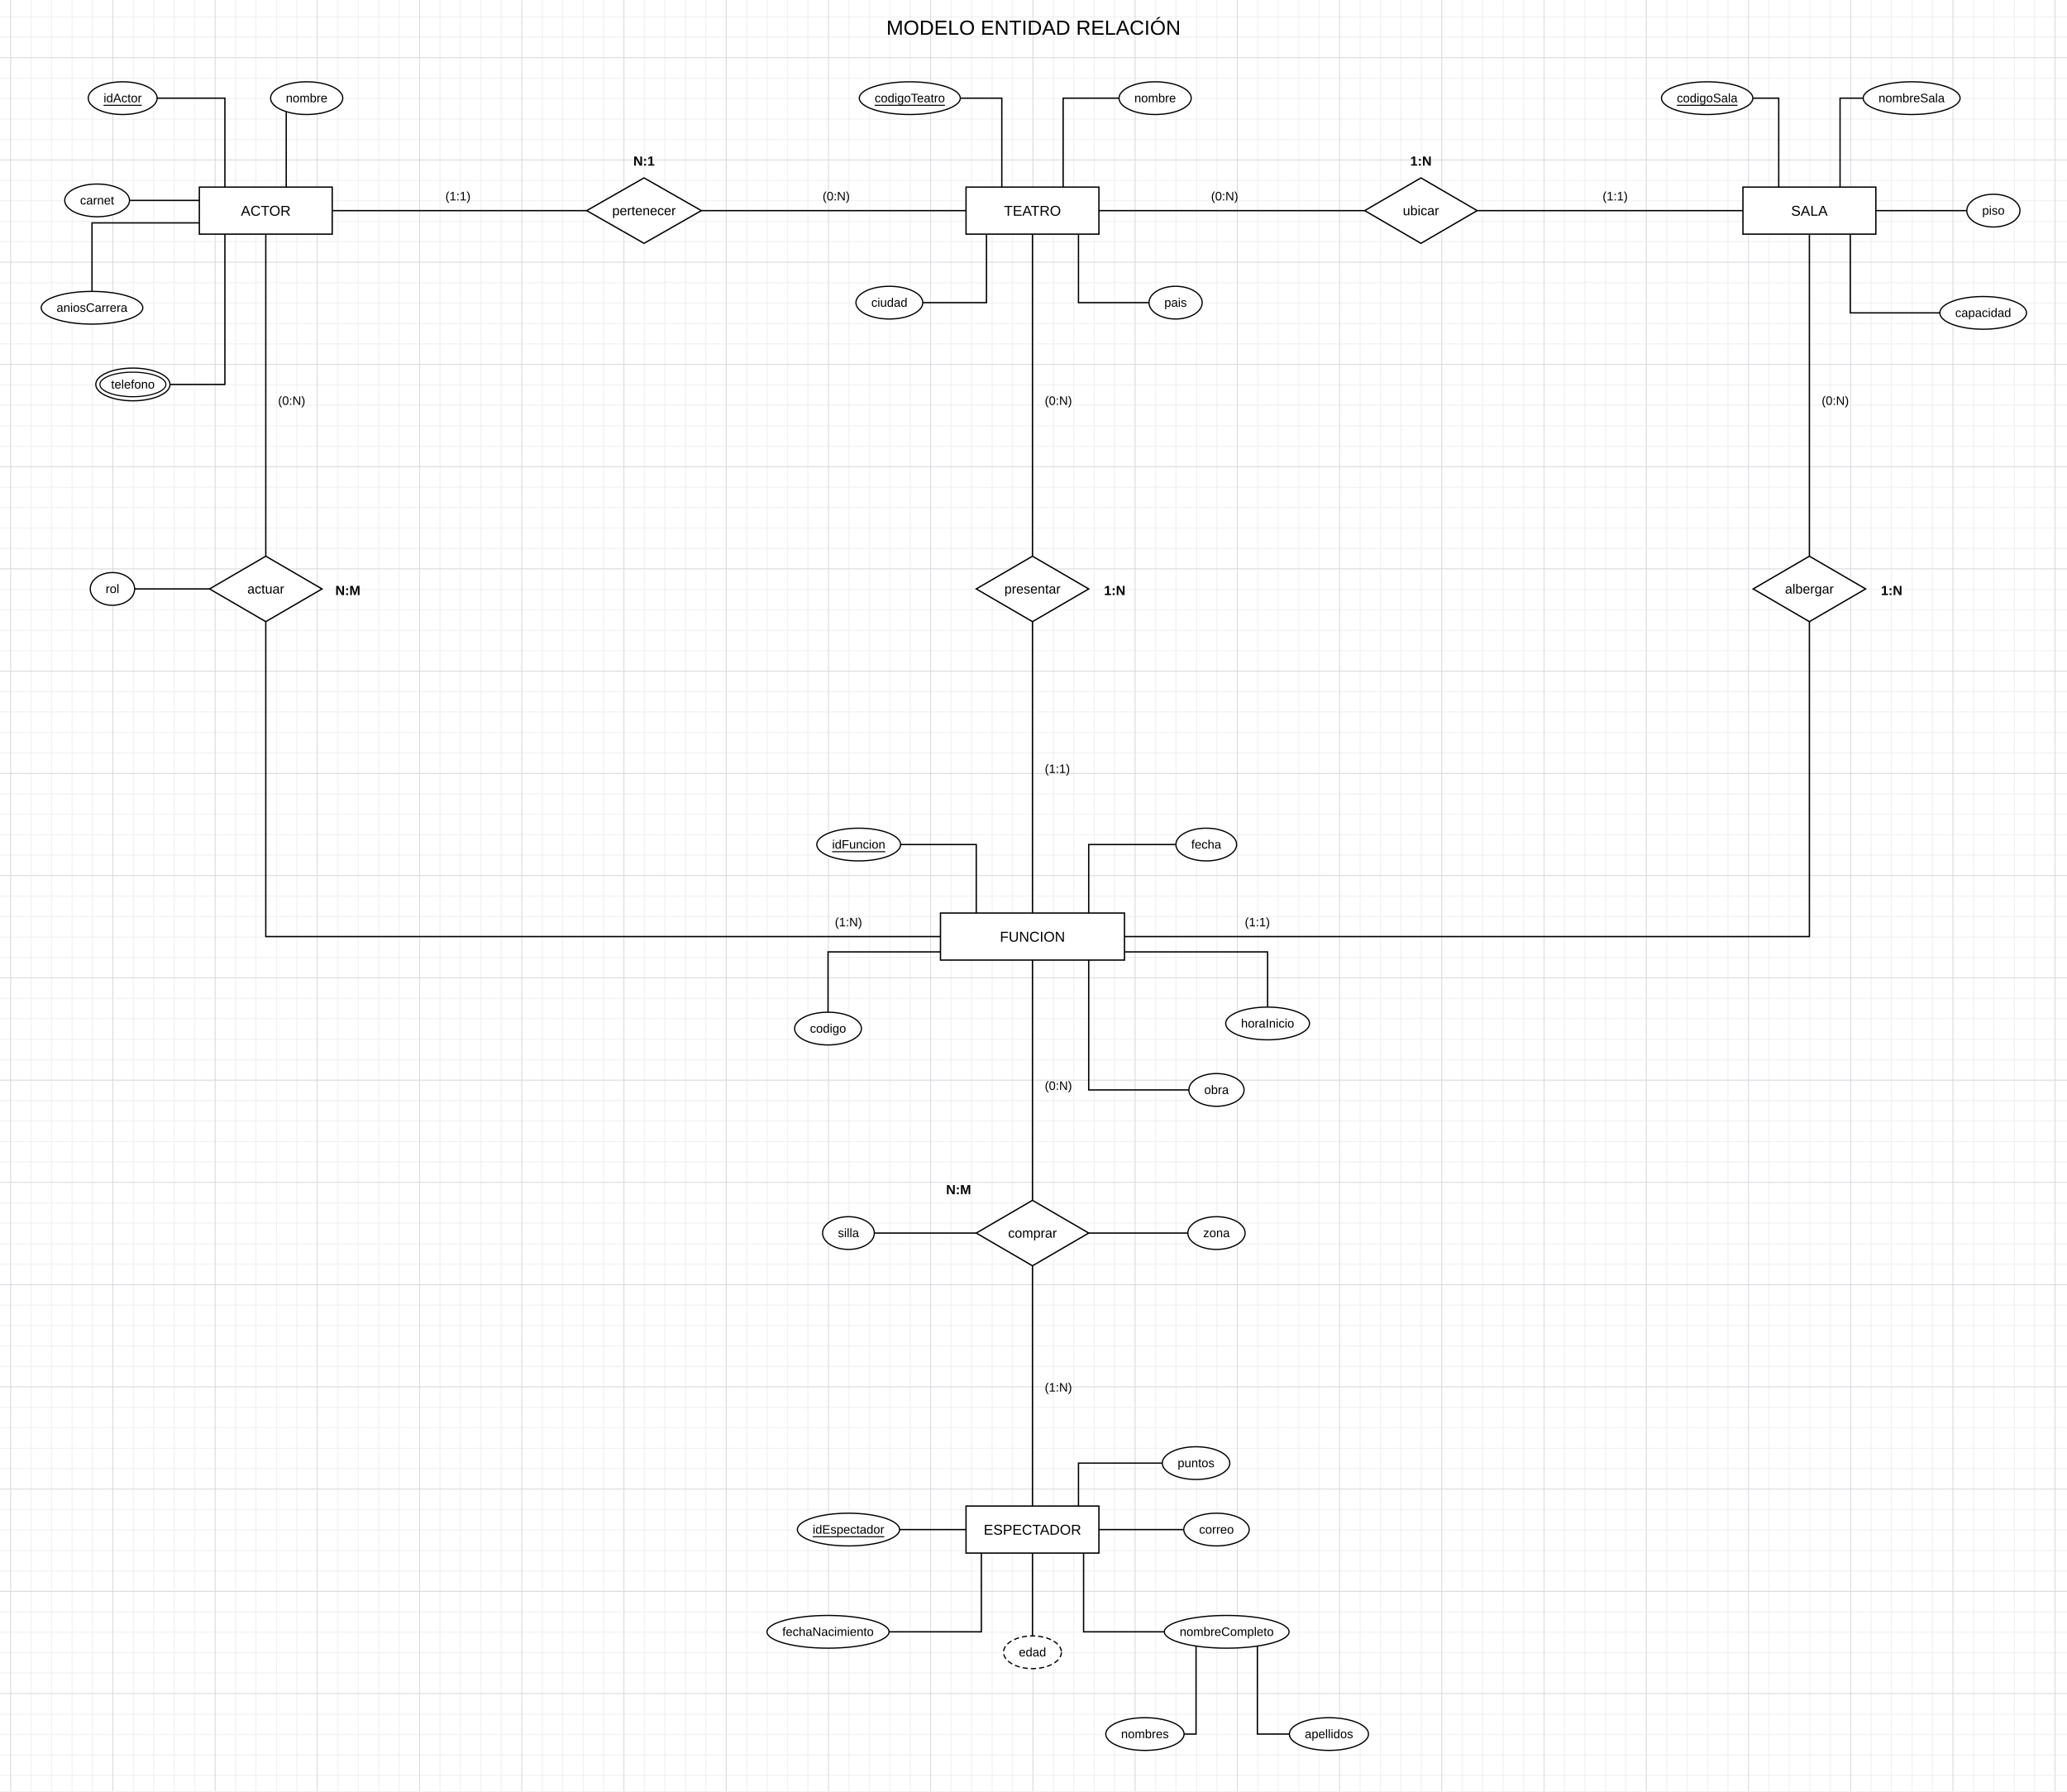
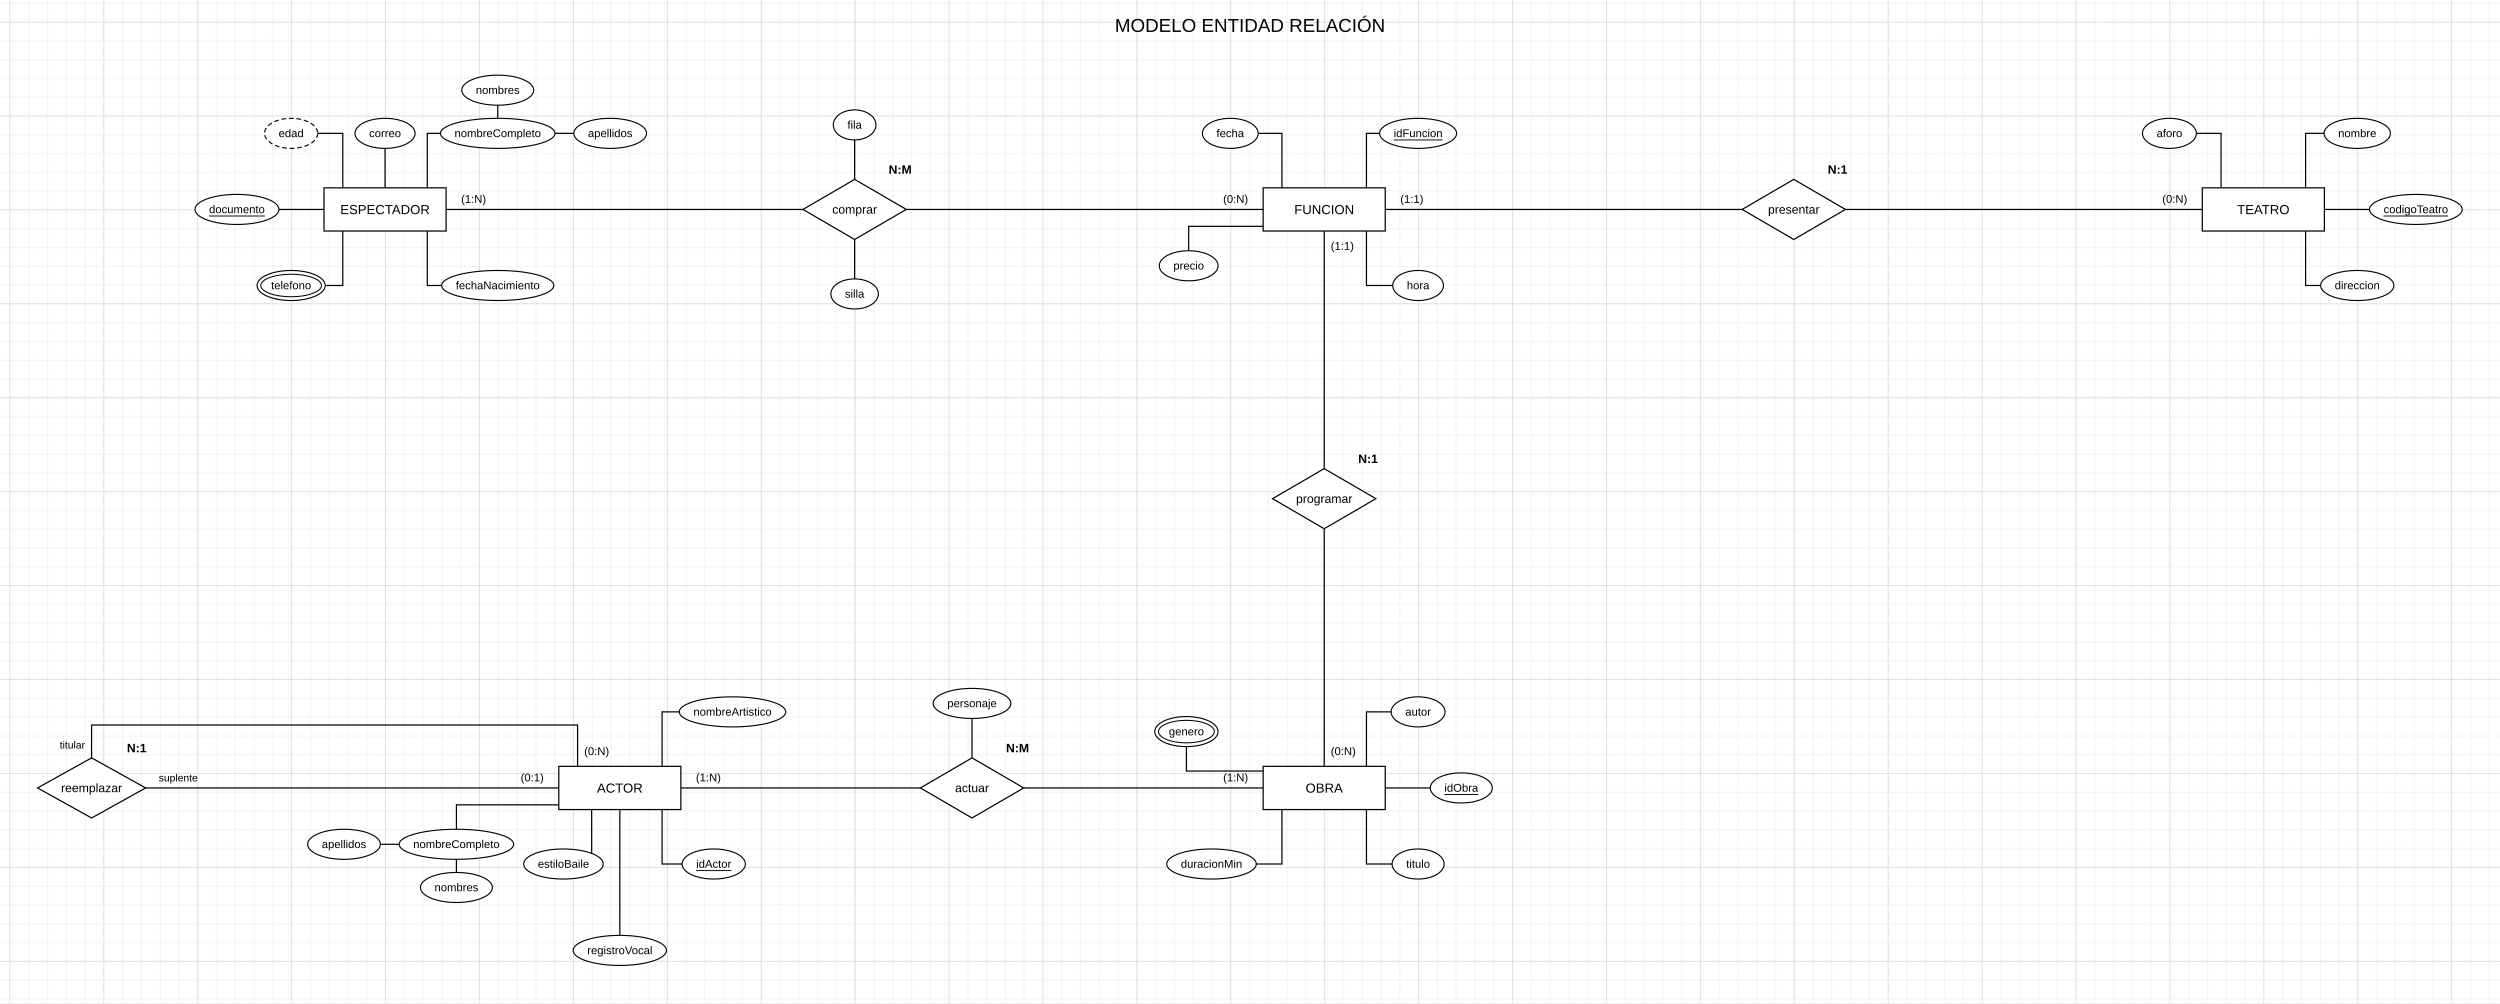
- <svg xmlns="http://www.w3.org/2000/svg" viewBox="-10 44 2022 1752" width="2022" height="1752" font-family="Arial, Helvetica, sans-serif" role="img">
+ <svg xmlns="http://www.w3.org/2000/svg" viewBox="-410 -223 2662 1068" width="2662" height="1068" font-family="Arial, Helvetica, sans-serif" role="img">
  <defs>
    <pattern id="g1" width="20" height="20" patternUnits="userSpaceOnUse">
      <path d="M 20 0 L 0 0 0 20" fill="none" stroke="#e3e6ea" stroke-width="1" />
    </pattern>
    <pattern id="g2" width="100" height="100" patternUnits="userSpaceOnUse">
      <rect width="100" height="100" fill="url(#g1)" />
      <path d="M 100 0 L 0 0 0 100" fill="none" stroke="#cfd4da" stroke-width="1.2" />
    </pattern>
  </defs>
-   <rect x="-10" y="44" width="2022" height="1752" fill="#ffffff" />
-   <rect x="-10" y="44" width="2022" height="1752" fill="url(#g2)" />
-   <text x="1001" y="78" text-anchor="middle" font-size="20" fill="#000">MODELO ENTIDAD RELACIÓN</text>
-   <polyline points="315.0,250.0 563.9,250.0" fill="none" stroke="#000" stroke-width="1.3" />
-   <polyline points="676.1,250.0 935.0,250.0" fill="none" stroke="#000" stroke-width="1.3" />
-   <polyline points="1065.0,250.0 1325.0,250.0" fill="none" stroke="#000" stroke-width="1.3" />
-   <polyline points="1435.0,250.0 1695.0,250.0" fill="none" stroke="#000" stroke-width="1.3" />
-   <polyline points="250.0,273.0 250.0,588.0" fill="none" stroke="#000" stroke-width="1.3" />
-   <polyline points="250.0,652.0 250.0,960.0 910.0,960.0" fill="none" stroke="#000" stroke-width="1.3" />
-   <polyline points="1000.0,273.0 1000.0,588.0" fill="none" stroke="#000" stroke-width="1.3" />
-   <polyline points="1000.0,652.0 1000.0,937.0" fill="none" stroke="#000" stroke-width="1.3" />
-   <polyline points="1760.0,273.0 1760.0,588.0" fill="none" stroke="#000" stroke-width="1.3" />
-   <polyline points="1760.0,652.0 1760.0,960.0 1090.0,960.0" fill="none" stroke="#000" stroke-width="1.3" />
-   <polyline points="1000.0,983.0 1000.0,1218.0" fill="none" stroke="#000" stroke-width="1.3" />
-   <polyline points="1000.0,1282.0 1000.0,1517.0" fill="none" stroke="#000" stroke-width="1.3" />
-   <polyline points="210.0,227.0 210.0,140.0 143.7,140.0" fill="none" stroke="#000" stroke-width="1.3" />
-   <polyline points="270.0,227.0 270.0,153.2" fill="none" stroke="#000" stroke-width="1.3" />
-   <polyline points="185.0,240.0 116.7,240.0" fill="none" stroke="#000" stroke-width="1.3" />
-   <polyline points="185.0,262.0 80.0,262.0 80.0,329.0" fill="none" stroke="#000" stroke-width="1.3" />
-   <polyline points="210.0,273.0 210.0,420.0 156.3,420.0" fill="none" stroke="#000" stroke-width="1.3" />
-   <polyline points="970.0,227.0 970.0,140.0 929.4,140.0" fill="none" stroke="#000" stroke-width="1.3" />
-   <polyline points="1030.0,227.0 1030.0,140.0 1084.7,140.0" fill="none" stroke="#000" stroke-width="1.3" />
-   <polyline points="955.0,273.0 955.0,340.0 892.7,340.0" fill="none" stroke="#000" stroke-width="1.3" />
-   <polyline points="1045.0,273.0 1045.0,340.0 1114.0,340.0" fill="none" stroke="#000" stroke-width="1.3" />
-   <polyline points="1730.0,227.0 1730.0,140.0 1704.7,140.0" fill="none" stroke="#000" stroke-width="1.3" />
-   <polyline points="1790.0,227.0 1790.0,140.0 1812.6,140.0" fill="none" stroke="#000" stroke-width="1.3" />
-   <polyline points="1825.0,250.0 1914.0,250.0" fill="none" stroke="#000" stroke-width="1.3" />
-   <polyline points="1800.0,273.0 1800.0,350.0 1887.6,350.0" fill="none" stroke="#000" stroke-width="1.3" />
-   <polyline points="945.0,937.0 945.0,870.0 871.0,870.0" fill="none" stroke="#000" stroke-width="1.3" />
-   <polyline points="1055.0,937.0 1055.0,870.0 1140.3,870.0" fill="none" stroke="#000" stroke-width="1.3" />
-   <polyline points="910.0,975.0 800.0,975.0 800.0,1034.0" fill="none" stroke="#000" stroke-width="1.3" />
-   <polyline points="1090.0,975.0 1230.0,975.0 1230.0,1029.0" fill="none" stroke="#000" stroke-width="1.3" />
-   <polyline points="1055.0,983.0 1055.0,1110.0 1153.0,1110.0" fill="none" stroke="#000" stroke-width="1.3" />
-   <polyline points="195.0,620.0 121.7,620.0" fill="none" stroke="#000" stroke-width="1.3" />
-   <polyline points="945.0,1250.0 845.3,1250.0" fill="none" stroke="#000" stroke-width="1.3" />
-   <polyline points="1055.0,1250.0 1152.0,1250.0" fill="none" stroke="#000" stroke-width="1.3" />
-   <polyline points="935.0,1540.0 870.0,1540.0" fill="none" stroke="#000" stroke-width="1.3" />
-   <polyline points="1065.0,1540.0 1148.0,1540.0" fill="none" stroke="#000" stroke-width="1.3" />
-   <polyline points="1045.0,1517.0 1045.0,1475.0 1127.0,1475.0" fill="none" stroke="#000" stroke-width="1.3" />
-   <polyline points="950.0,1563.0 950.0,1640.0 859.7,1640.0" fill="none" stroke="#000" stroke-width="1.3" />
-   <polyline points="1000.0,1563.0 1000.0,1644.0" fill="none" stroke="#000" stroke-width="1.3" />
-   <polyline points="1050.0,1563.0 1050.0,1640.0 1129.0,1640.0" fill="none" stroke="#000" stroke-width="1.3" />
-   <polyline points="1160.0,1653.9 1160.0,1740.0 1148.3,1740.0" fill="none" stroke="#000" stroke-width="1.3" />
-   <polyline points="1220.0,1653.9 1220.0,1740.0 1251.3,1740.0" fill="none" stroke="#000" stroke-width="1.3" />
-   <rect x="185.0" y="227.0" width="130.0" height="46.0" fill="#fff" stroke="#000" stroke-width="1.3" />
-   <text x="250.0" y="255.0" text-anchor="middle" font-size="14" fill="#000">ACTOR</text>
-   <rect x="935.0" y="227.0" width="130.0" height="46.0" fill="#fff" stroke="#000" stroke-width="1.3" />
-   <text x="1000.0" y="255.0" text-anchor="middle" font-size="14" fill="#000">TEATRO</text>
-   <rect x="1695.0" y="227.0" width="130.0" height="46.0" fill="#fff" stroke="#000" stroke-width="1.3" />
-   <text x="1760.0" y="255.0" text-anchor="middle" font-size="14" fill="#000">SALA</text>
-   <rect x="910.0" y="937.0" width="180.0" height="46.0" fill="#fff" stroke="#000" stroke-width="1.3" />
-   <text x="1000.0" y="965.0" text-anchor="middle" font-size="14" fill="#000">FUNCION</text>
-   <rect x="935.0" y="1517.0" width="130.0" height="46.0" fill="#fff" stroke="#000" stroke-width="1.3" />
-   <text x="1000.0" y="1545.0" text-anchor="middle" font-size="14" fill="#000">ESPECTADOR</text>
-   <polygon points="620,218.0 676.086,250 620,282.0 563.914,250" fill="#fff" stroke="#000" stroke-width="1.3" />
-   <text x="620.0" y="254.5" text-anchor="middle" font-size="13" fill="#000">pertenecer</text>
-   <polygon points="1380,218.0 1435.0,250 1380,282.0 1325.0,250" fill="#fff" stroke="#000" stroke-width="1.3" />
-   <text x="1380.0" y="254.5" text-anchor="middle" font-size="13" fill="#000">ubicar</text>
-   <polygon points="250,588.0 305.0,620 250,652.0 195.0,620" fill="#fff" stroke="#000" stroke-width="1.3" />
-   <text x="250.0" y="624.5" text-anchor="middle" font-size="13" fill="#000">actuar</text>
-   <polygon points="1000,588.0 1055.0,620 1000,652.0 945.0,620" fill="#fff" stroke="#000" stroke-width="1.3" />
-   <text x="1000.0" y="624.5" text-anchor="middle" font-size="13" fill="#000">presentar</text>
-   <polygon points="1760,588.0 1815.0,620 1760,652.0 1705.0,620" fill="#fff" stroke="#000" stroke-width="1.3" />
-   <text x="1760.0" y="624.5" text-anchor="middle" font-size="13" fill="#000">albergar</text>
-   <polygon points="1000,1218.0 1055.0,1250 1000,1282.0 945.0,1250" fill="#fff" stroke="#000" stroke-width="1.3" />
-   <text x="1000.0" y="1254.5" text-anchor="middle" font-size="13" fill="#000">comprar</text>
-   <ellipse cx="110.0" cy="140.0" rx="33.7" ry="16.0" fill="#fff" stroke="#000" stroke-width="1.2" />
-   <text x="110.0" y="144.0" text-anchor="middle" font-size="12" fill="#000">idActor</text>
-   <line x1="91.3" y1="147.0" x2="128.7" y2="147.0" stroke="#000" stroke-width="1" />
-   <ellipse cx="290.0" cy="140.0" rx="35.3" ry="16.0" fill="#fff" stroke="#000" stroke-width="1.2" />
-   <text x="290.0" y="144.0" text-anchor="middle" font-size="12" fill="#000">nombre</text>
-   <ellipse cx="85.0" cy="240.0" rx="31.7" ry="16.0" fill="#fff" stroke="#000" stroke-width="1.2" />
-   <text x="85.0" y="244.0" text-anchor="middle" font-size="12" fill="#000">carnet</text>
-   <ellipse cx="80.0" cy="345.0" rx="49.7" ry="16.0" fill="#fff" stroke="#000" stroke-width="1.2" />
-   <text x="80.0" y="349.0" text-anchor="middle" font-size="12" fill="#000">aniosCarrera</text>
-   <ellipse cx="120.0" cy="420.0" rx="36.3" ry="16.0" fill="#fff" stroke="#000" stroke-width="1.2" />
-   <ellipse cx="120.0" cy="420.0" rx="32.3" ry="12.0" fill="none" stroke="#000" stroke-width="1.1" />
-   <text x="120.0" y="424.0" text-anchor="middle" font-size="12" fill="#000">telefono</text>
-   <ellipse cx="880.0" cy="140.0" rx="49.4" ry="16.0" fill="#fff" stroke="#000" stroke-width="1.2" />
-   <text x="880.0" y="144.0" text-anchor="middle" font-size="12" fill="#000">codigoTeatro</text>
-   <line x1="845.6" y1="147.0" x2="914.4" y2="147.0" stroke="#000" stroke-width="1" />
-   <ellipse cx="1120.0" cy="140.0" rx="35.3" ry="16.0" fill="#fff" stroke="#000" stroke-width="1.2" />
-   <text x="1120.0" y="144.0" text-anchor="middle" font-size="12" fill="#000">nombre</text>
-   <ellipse cx="860.0" cy="340.0" rx="32.7" ry="16.0" fill="#fff" stroke="#000" stroke-width="1.2" />
-   <text x="860.0" y="344.0" text-anchor="middle" font-size="12" fill="#000">ciudad</text>
-   <ellipse cx="1140.0" cy="340.0" rx="26.0" ry="16.0" fill="#fff" stroke="#000" stroke-width="1.2" />
-   <text x="1140.0" y="344.0" text-anchor="middle" font-size="12" fill="#000">pais</text>
-   <ellipse cx="1660.0" cy="140.0" rx="44.7" ry="16.0" fill="#fff" stroke="#000" stroke-width="1.2" />
-   <text x="1660.0" y="144.0" text-anchor="middle" font-size="12" fill="#000">codigoSala</text>
-   <line x1="1630.3" y1="147.0" x2="1689.7" y2="147.0" stroke="#000" stroke-width="1" />
-   <ellipse cx="1860.0" cy="140.0" rx="47.4" ry="16.0" fill="#fff" stroke="#000" stroke-width="1.2" />
-   <text x="1860.0" y="144.0" text-anchor="middle" font-size="12" fill="#000">nombreSala</text>
-   <ellipse cx="1940.0" cy="250.0" rx="26.0" ry="16.0" fill="#fff" stroke="#000" stroke-width="1.2" />
-   <text x="1940.0" y="254.0" text-anchor="middle" font-size="12" fill="#000">piso</text>
-   <ellipse cx="1930.0" cy="350.0" rx="42.4" ry="16.0" fill="#fff" stroke="#000" stroke-width="1.2" />
-   <text x="1930.0" y="354.0" text-anchor="middle" font-size="12" fill="#000">capacidad</text>
-   <ellipse cx="830.0" cy="870.0" rx="41.0" ry="16.0" fill="#fff" stroke="#000" stroke-width="1.2" />
-   <text x="830.0" y="874.0" text-anchor="middle" font-size="12" fill="#000">idFuncion</text>
-   <line x1="804.0" y1="877.0" x2="856.0" y2="877.0" stroke="#000" stroke-width="1" />
-   <ellipse cx="1170.0" cy="870.0" rx="29.7" ry="16.0" fill="#fff" stroke="#000" stroke-width="1.2" />
-   <text x="1170.0" y="874.0" text-anchor="middle" font-size="12" fill="#000">fecha</text>
-   <ellipse cx="800.0" cy="1050.0" rx="32.7" ry="16.0" fill="#fff" stroke="#000" stroke-width="1.2" />
-   <text x="800.0" y="1054.0" text-anchor="middle" font-size="12" fill="#000">codigo</text>
-   <ellipse cx="1230.0" cy="1045.0" rx="41.0" ry="16.0" fill="#fff" stroke="#000" stroke-width="1.2" />
-   <text x="1230.0" y="1049.0" text-anchor="middle" font-size="12" fill="#000">horaInicio</text>
-   <ellipse cx="1180.0" cy="1110.0" rx="27.0" ry="16.0" fill="#fff" stroke="#000" stroke-width="1.2" />
-   <text x="1180.0" y="1114.0" text-anchor="middle" font-size="12" fill="#000">obra</text>
-   <ellipse cx="100.0" cy="620.0" rx="21.7" ry="16.0" fill="#fff" stroke="#000" stroke-width="1.2" />
-   <text x="100.0" y="624.0" text-anchor="middle" font-size="12" fill="#000">rol</text>
-   <ellipse cx="820.0" cy="1250.0" rx="25.3" ry="16.0" fill="#fff" stroke="#000" stroke-width="1.2" />
-   <text x="820.0" y="1254.0" text-anchor="middle" font-size="12" fill="#000">silla</text>
-   <ellipse cx="1180.0" cy="1250.0" rx="28.0" ry="16.0" fill="#fff" stroke="#000" stroke-width="1.2" />
-   <text x="1180.0" y="1254.0" text-anchor="middle" font-size="12" fill="#000">zona</text>
-   <ellipse cx="820.0" cy="1540.0" rx="50.0" ry="16.0" fill="#fff" stroke="#000" stroke-width="1.2" />
-   <text x="820.0" y="1544.0" text-anchor="middle" font-size="12" fill="#000">idEspectador</text>
-   <line x1="785.0" y1="1547.0" x2="855.0" y2="1547.0" stroke="#000" stroke-width="1" />
-   <ellipse cx="1180.0" cy="1540.0" rx="32.0" ry="16.0" fill="#fff" stroke="#000" stroke-width="1.2" />
-   <text x="1180.0" y="1544.0" text-anchor="middle" font-size="12" fill="#000">correo</text>
-   <ellipse cx="1160.0" cy="1475.0" rx="33.0" ry="16.0" fill="#fff" stroke="#000" stroke-width="1.2" />
-   <text x="1160.0" y="1479.0" text-anchor="middle" font-size="12" fill="#000">puntos</text>
-   <ellipse cx="800.0" cy="1640.0" rx="59.7" ry="16.0" fill="#fff" stroke="#000" stroke-width="1.2" />
-   <text x="800.0" y="1644.0" text-anchor="middle" font-size="12" fill="#000">fechaNacimiento</text>
-   <ellipse cx="1000.0" cy="1660.0" rx="28.3" ry="16.0" fill="#fff" stroke="#000" stroke-width="1.2" stroke-dasharray="5 3" />
-   <text x="1000.0" y="1664.0" text-anchor="middle" font-size="12" fill="#000">edad</text>
-   <ellipse cx="1190.0" cy="1640.0" rx="61.0" ry="16.0" fill="#fff" stroke="#000" stroke-width="1.2" />
-   <text x="1190.0" y="1644.0" text-anchor="middle" font-size="12" fill="#000">nombreCompleto</text>
-   <ellipse cx="1110.0" cy="1740.0" rx="38.3" ry="16.0" fill="#fff" stroke="#000" stroke-width="1.2" />
-   <text x="1110.0" y="1744.0" text-anchor="middle" font-size="12" fill="#000">nombres</text>
-   <ellipse cx="1290.0" cy="1740.0" rx="38.7" ry="16.0" fill="#fff" stroke="#000" stroke-width="1.2" />
-   <text x="1290.0" y="1744.0" text-anchor="middle" font-size="12" fill="#000">apellidos</text>
-   <text x="438.0" y="240.0" text-anchor="middle" font-size="12" fill="#000">(1:1)</text>
-   <text x="808.0" y="240.0" text-anchor="middle" font-size="12" fill="#000">(0:N)</text>
-   <text x="620.0" y="206.0" text-anchor="middle" font-size="13" font-weight="bold" fill="#000">N:1</text>
-   <text x="1188.0" y="240.0" text-anchor="middle" font-size="12" fill="#000">(0:N)</text>
-   <text x="1570.0" y="240.0" text-anchor="middle" font-size="12" fill="#000">(1:1)</text>
-   <text x="1380.0" y="206.0" text-anchor="middle" font-size="13" font-weight="bold" fill="#000">1:N</text>
-   <text x="262.0" y="440.0" text-anchor="start" font-size="12" fill="#000">(0:N)</text>
-   <text x="820.0" y="950.0" text-anchor="middle" font-size="12" fill="#000">(1:N)</text>
-   <text x="318.0" y="626.0" text-anchor="start" font-size="13" font-weight="bold" fill="#000">N:M</text>
-   <text x="1012.0" y="440.0" text-anchor="start" font-size="12" fill="#000">(0:N)</text>
-   <text x="1012.0" y="800.0" text-anchor="start" font-size="12" fill="#000">(1:1)</text>
-   <text x="1070.0" y="626.0" text-anchor="start" font-size="13" font-weight="bold" fill="#000">1:N</text>
-   <text x="1772.0" y="440.0" text-anchor="start" font-size="12" fill="#000">(0:N)</text>
-   <text x="1220.0" y="950.0" text-anchor="middle" font-size="12" fill="#000">(1:1)</text>
-   <text x="1830.0" y="626.0" text-anchor="start" font-size="13" font-weight="bold" fill="#000">1:N</text>
-   <text x="1012.0" y="1110.0" text-anchor="start" font-size="12" fill="#000">(0:N)</text>
-   <text x="1012.0" y="1405.0" text-anchor="start" font-size="12" fill="#000">(1:N)</text>
-   <text x="940.0" y="1212.0" text-anchor="end" font-size="13" font-weight="bold" fill="#000">N:M</text>
+   <rect x="-410" y="-223" width="2662" height="1068" fill="#ffffff" />
+   <rect x="-410" y="-223" width="2662" height="1068" fill="url(#g2)" />
+   <text x="921" y="-189" text-anchor="middle" font-size="20" fill="#000">MODELO ENTIDAD RELACIÓN</text>
+   <polyline points="1000.0,23.0 1000.0,276.0" fill="none" stroke="#000" stroke-width="1.3" />
+   <polyline points="1000.0,593.0 1000.0,340.0" fill="none" stroke="#000" stroke-width="1.3" />
+   <polyline points="315.0,616.0 570.0,616.0" fill="none" stroke="#000" stroke-width="1.3" />
+   <polyline points="935.0,616.0 680.0,616.0" fill="none" stroke="#000" stroke-width="1.3" />
+   <polyline points="65.0,0.0 445.0,0.0" fill="none" stroke="#000" stroke-width="1.3" />
+   <polyline points="935.0,0.0 555.0,0.0" fill="none" stroke="#000" stroke-width="1.3" />
+   <polyline points="1065.0,0.0 1445.0,0.0" fill="none" stroke="#000" stroke-width="1.3" />
+   <polyline points="1935.0,0.0 1555.0,0.0" fill="none" stroke="#000" stroke-width="1.3" />
+   <polyline points="185.0,616.0 -255.0,616.0" fill="none" stroke="#000" stroke-width="1.3" />
+   <polyline points="205.0,593.0 205.0,549.0 -312.5,549.0 -312.5,584.0" fill="none" stroke="#000" stroke-width="1.3" />
+   <polyline points="-65.0,0.0 -113.0,0.0" fill="none" stroke="#000" stroke-width="1.3" />
+   <polyline points="45.0,-23.0 45.0,-81.0 59.0,-81.0" fill="none" stroke="#000" stroke-width="1.3" />
+   <polyline points="120.0,-97.0 120.0,-111.0" fill="none" stroke="#000" stroke-width="1.3" />
+   <polyline points="181.0,-81.0 201.0,-81.0" fill="none" stroke="#000" stroke-width="1.3" />
+   <polyline points="45.0,23.0 45.0,81.0 60.3,81.0" fill="none" stroke="#000" stroke-width="1.3" />
+   <polyline points="-45.0,-23.0 -45.0,-81.0 -71.7,-81.0" fill="none" stroke="#000" stroke-width="1.3" />
+   <polyline points="-45.0,23.0 -45.0,81.0 -63.7,81.0" fill="none" stroke="#000" stroke-width="1.3" />
+   <polyline points="0.0,-23.0 0.0,-65.0" fill="none" stroke="#000" stroke-width="1.3" />
+   <polyline points="1065.0,616.0 1113.0,616.0" fill="none" stroke="#000" stroke-width="1.3" />
+   <polyline points="1045.0,639.0 1045.0,697.0 1072.3,697.0" fill="none" stroke="#000" stroke-width="1.3" />
+   <polyline points="1045.0,593.0 1045.0,535.0 1071.3,535.0" fill="none" stroke="#000" stroke-width="1.3" />
+   <polyline points="955.0,639.0 955.0,697.0 927.7,697.0" fill="none" stroke="#000" stroke-width="1.3" />
+   <polyline points="935.0,598.0 853.3,598.0 853.3,572.0" fill="none" stroke="#000" stroke-width="1.3" />
+   <polyline points="295.0,639.0 295.0,697.0 316.3,697.0" fill="none" stroke="#000" stroke-width="1.3" />
+   <polyline points="185.0,634.0 76.0,634.0 76.0,660.0" fill="none" stroke="#000" stroke-width="1.3" />
+   <polyline points="76.0,692.0 76.0,706.0" fill="none" stroke="#000" stroke-width="1.3" />
+   <polyline points="15.0,676.0 -5.0,676.0" fill="none" stroke="#000" stroke-width="1.3" />
+   <polyline points="295.0,593.0 295.0,535.0 313.3,535.0" fill="none" stroke="#000" stroke-width="1.3" />
+   <polyline points="250.0,639.0 250.0,773.0" fill="none" stroke="#000" stroke-width="1.3" />
+   <polyline points="220.0,639.0 220.0,685.7" fill="none" stroke="#000" stroke-width="1.3" />
+   <polyline points="1045.0,-23.0 1045.0,-81.0 1059.0,-81.0" fill="none" stroke="#000" stroke-width="1.3" />
+   <polyline points="955.0,-23.0 955.0,-81.0 929.7,-81.0" fill="none" stroke="#000" stroke-width="1.3" />
+   <polyline points="1045.0,23.0 1045.0,81.0 1073.0,81.0" fill="none" stroke="#000" stroke-width="1.3" />
+   <polyline points="935.0,18.0 855.7,18.0 855.7,44.0" fill="none" stroke="#000" stroke-width="1.3" />
+   <polyline points="2065.0,0.0 2113.0,0.0" fill="none" stroke="#000" stroke-width="1.3" />
+   <polyline points="2045.0,-23.0 2045.0,-81.0 2064.7,-81.0" fill="none" stroke="#000" stroke-width="1.3" />
+   <polyline points="2045.0,23.0 2045.0,81.0 2061.0,81.0" fill="none" stroke="#000" stroke-width="1.3" />
+   <polyline points="1955.0,-23.0 1955.0,-81.0 1928.7,-81.0" fill="none" stroke="#000" stroke-width="1.3" />
+   <polyline points="500.0,-32.0 500.0,-74.0" fill="none" stroke="#000" stroke-width="1.3" />
+   <polyline points="500.0,32.0 500.0,74.0" fill="none" stroke="#000" stroke-width="1.3" />
+   <polyline points="625.0,584.0 625.0,542.0" fill="none" stroke="#000" stroke-width="1.3" />
+   <rect x="-65.0" y="-23.0" width="130.0" height="46.0" fill="#fff" stroke="#000" stroke-width="1.3" />
+   <text x="0.0" y="5.0" text-anchor="middle" font-size="14" fill="#000">ESPECTADOR</text>
+   <rect x="935.0" y="-23.0" width="130.0" height="46.0" fill="#fff" stroke="#000" stroke-width="1.3" />
+   <text x="1000.0" y="5.0" text-anchor="middle" font-size="14" fill="#000">FUNCION</text>
+   <rect x="1935.0" y="-23.0" width="130.0" height="46.0" fill="#fff" stroke="#000" stroke-width="1.3" />
+   <text x="2000.0" y="5.0" text-anchor="middle" font-size="14" fill="#000">TEATRO</text>
+   <rect x="935.0" y="593.0" width="130.0" height="46.0" fill="#fff" stroke="#000" stroke-width="1.3" />
+   <text x="1000.0" y="621.0" text-anchor="middle" font-size="14" fill="#000">OBRA</text>
+   <rect x="185.0" y="593.0" width="130.0" height="46.0" fill="#fff" stroke="#000" stroke-width="1.3" />
+   <text x="250.0" y="621.0" text-anchor="middle" font-size="14" fill="#000">ACTOR</text>
+   <polygon points="500,-32.0 555.0,0 500,32.0 445.0,0" fill="#fff" stroke="#000" stroke-width="1.3" />
+   <text x="500.0" y="4.5" text-anchor="middle" font-size="13" fill="#000">comprar</text>
+   <polygon points="1500,-32.0 1555.0,0 1500,32.0 1445.0,0" fill="#fff" stroke="#000" stroke-width="1.3" />
+   <text x="1500.0" y="4.5" text-anchor="middle" font-size="13" fill="#000">presentar</text>
+   <polygon points="1000,276.0 1055.0,308.0 1000,340.0 945.0,308.0" fill="#fff" stroke="#000" stroke-width="1.3" />
+   <text x="1000.0" y="312.5" text-anchor="middle" font-size="13" fill="#000">programar</text>
+   <polygon points="625,584.0 680.0,616 625,648.0 570.0,616" fill="#fff" stroke="#000" stroke-width="1.3" />
+   <text x="625.0" y="620.5" text-anchor="middle" font-size="13" fill="#000">actuar</text>
+   <polygon points="-312.5,584.0 -254.977,616 -312.5,648.0 -370.023,616" fill="#fff" stroke="#000" stroke-width="1.3" />
+   <text x="-312.5" y="620.5" text-anchor="middle" font-size="13" fill="#000">reemplazar</text>
+   <ellipse cx="-157.7" cy="0.0" rx="44.7" ry="16.0" fill="#fff" stroke="#000" stroke-width="1.2" />
+   <text x="-157.7" y="4.0" text-anchor="middle" font-size="12" fill="#000">documento</text>
+   <line x1="-187.4" y1="7.0" x2="-128.0" y2="7.0" stroke="#000" stroke-width="1" />
+   <ellipse cx="120.0" cy="-81.0" rx="61.0" ry="16.0" fill="#fff" stroke="#000" stroke-width="1.2" />
+   <text x="120.0" y="-77.0" text-anchor="middle" font-size="12" fill="#000">nombreCompleto</text>
+   <ellipse cx="120.0" cy="-127.0" rx="38.3" ry="16.0" fill="#fff" stroke="#000" stroke-width="1.2" />
+   <text x="120.0" y="-123.0" text-anchor="middle" font-size="12" fill="#000">nombres</text>
+   <ellipse cx="239.7" cy="-81.0" rx="38.7" ry="16.0" fill="#fff" stroke="#000" stroke-width="1.2" />
+   <text x="239.7" y="-77.0" text-anchor="middle" font-size="12" fill="#000">apellidos</text>
+   <ellipse cx="120.0" cy="81.0" rx="59.7" ry="16.0" fill="#fff" stroke="#000" stroke-width="1.2" />
+   <text x="120.0" y="85.0" text-anchor="middle" font-size="12" fill="#000">fechaNacimiento</text>
+   <ellipse cx="-100.0" cy="-81.0" rx="28.3" ry="16.0" fill="#fff" stroke="#000" stroke-width="1.2" stroke-dasharray="5 3" />
+   <text x="-100.0" y="-77.0" text-anchor="middle" font-size="12" fill="#000">edad</text>
+   <ellipse cx="-100.0" cy="81.0" rx="36.3" ry="16.0" fill="#fff" stroke="#000" stroke-width="1.2" />
+   <ellipse cx="-100.0" cy="81.0" rx="32.3" ry="12.0" fill="none" stroke="#000" stroke-width="1.1" />
+   <text x="-100.0" y="85.0" text-anchor="middle" font-size="12" fill="#000">telefono</text>
+   <ellipse cx="0.0" cy="-81.0" rx="32.0" ry="16.0" fill="#fff" stroke="#000" stroke-width="1.2" />
+   <text x="0.0" y="-77.0" text-anchor="middle" font-size="12" fill="#000">correo</text>
+   <ellipse cx="1146.0" cy="616.0" rx="33.0" ry="16.0" fill="#fff" stroke="#000" stroke-width="1.2" />
+   <text x="1146.0" y="620.0" text-anchor="middle" font-size="12" fill="#000">idObra</text>
+   <line x1="1128.0" y1="623.0" x2="1164.0" y2="623.0" stroke="#000" stroke-width="1" />
+   <ellipse cx="1100.0" cy="697.0" rx="27.7" ry="16.0" fill="#fff" stroke="#000" stroke-width="1.2" />
+   <text x="1100.0" y="701.0" text-anchor="middle" font-size="12" fill="#000">titulo</text>
+   <ellipse cx="1100.0" cy="535.0" rx="28.7" ry="16.0" fill="#fff" stroke="#000" stroke-width="1.2" />
+   <text x="1100.0" y="539.0" text-anchor="middle" font-size="12" fill="#000">autor</text>
+   <ellipse cx="880.0" cy="697.0" rx="47.7" ry="16.0" fill="#fff" stroke="#000" stroke-width="1.2" />
+   <text x="880.0" y="701.0" text-anchor="middle" font-size="12" fill="#000">duracionMin</text>
+   <ellipse cx="853.3" cy="556.0" rx="33.7" ry="16.0" fill="#fff" stroke="#000" stroke-width="1.2" />
+   <ellipse cx="853.3" cy="556.0" rx="29.7" ry="12.0" fill="none" stroke="#000" stroke-width="1.1" />
+   <text x="853.3" y="560.0" text-anchor="middle" font-size="12" fill="#000">genero</text>
+   <ellipse cx="350.0" cy="697.0" rx="33.7" ry="16.0" fill="#fff" stroke="#000" stroke-width="1.2" />
+   <text x="350.0" y="701.0" text-anchor="middle" font-size="12" fill="#000">idActor</text>
+   <line x1="331.3" y1="704.0" x2="368.7" y2="704.0" stroke="#000" stroke-width="1" />
+   <ellipse cx="76.0" cy="676.0" rx="61.0" ry="16.0" fill="#fff" stroke="#000" stroke-width="1.2" />
+   <text x="76.0" y="680.0" text-anchor="middle" font-size="12" fill="#000">nombreCompleto</text>
+   <ellipse cx="76.0" cy="722.0" rx="38.3" ry="16.0" fill="#fff" stroke="#000" stroke-width="1.2" />
+   <text x="76.0" y="726.0" text-anchor="middle" font-size="12" fill="#000">nombres</text>
+   <ellipse cx="-43.7" cy="676.0" rx="38.7" ry="16.0" fill="#fff" stroke="#000" stroke-width="1.2" />
+   <text x="-43.7" y="680.0" text-anchor="middle" font-size="12" fill="#000">apellidos</text>
+   <ellipse cx="370.0" cy="535.0" rx="56.7" ry="16.0" fill="#fff" stroke="#000" stroke-width="1.2" />
+   <text x="370.0" y="539.0" text-anchor="middle" font-size="12" fill="#000">nombreArtistico</text>
+   <ellipse cx="250.0" cy="789.0" rx="49.7" ry="16.0" fill="#fff" stroke="#000" stroke-width="1.2" />
+   <text x="250.0" y="793.0" text-anchor="middle" font-size="12" fill="#000">registroVocal</text>
+   <ellipse cx="190.0" cy="697.0" rx="42.4" ry="16.0" fill="#fff" stroke="#000" stroke-width="1.2" />
+   <text x="190.0" y="701.0" text-anchor="middle" font-size="12" fill="#000">estiloBaile</text>
+   <ellipse cx="1100.0" cy="-81.0" rx="41.0" ry="16.0" fill="#fff" stroke="#000" stroke-width="1.2" />
+   <text x="1100.0" y="-77.0" text-anchor="middle" font-size="12" fill="#000">idFuncion</text>
+   <line x1="1074.0" y1="-74.0" x2="1126.0" y2="-74.0" stroke="#000" stroke-width="1" />
+   <ellipse cx="900.0" cy="-81.0" rx="29.7" ry="16.0" fill="#fff" stroke="#000" stroke-width="1.2" />
+   <text x="900.0" y="-77.0" text-anchor="middle" font-size="12" fill="#000">fecha</text>
+   <ellipse cx="1100.0" cy="81.0" rx="27.0" ry="16.0" fill="#fff" stroke="#000" stroke-width="1.2" />
+   <text x="1100.0" y="85.0" text-anchor="middle" font-size="12" fill="#000">hora</text>
+   <ellipse cx="855.7" cy="60.0" rx="31.3" ry="16.0" fill="#fff" stroke="#000" stroke-width="1.2" />
+   <text x="855.7" y="64.0" text-anchor="middle" font-size="12" fill="#000">precio</text>
+   <ellipse cx="2162.4" cy="0.0" rx="49.4" ry="16.0" fill="#fff" stroke="#000" stroke-width="1.2" />
+   <text x="2162.4" y="4.0" text-anchor="middle" font-size="12" fill="#000">codigoTeatro</text>
+   <line x1="2128.0" y1="7.0" x2="2196.7" y2="7.0" stroke="#000" stroke-width="1" />
+   <ellipse cx="2100.0" cy="-81.0" rx="35.3" ry="16.0" fill="#fff" stroke="#000" stroke-width="1.2" />
+   <text x="2100.0" y="-77.0" text-anchor="middle" font-size="12" fill="#000">nombre</text>
+   <ellipse cx="2100.0" cy="81.0" rx="39.0" ry="16.0" fill="#fff" stroke="#000" stroke-width="1.2" />
+   <text x="2100.0" y="85.0" text-anchor="middle" font-size="12" fill="#000">direccion</text>
+   <ellipse cx="1900.0" cy="-81.0" rx="28.7" ry="16.0" fill="#fff" stroke="#000" stroke-width="1.2" />
+   <text x="1900.0" y="-77.0" text-anchor="middle" font-size="12" fill="#000">aforo</text>
+   <ellipse cx="500.0" cy="-90.0" rx="22.7" ry="16.0" fill="#fff" stroke="#000" stroke-width="1.2" />
+   <text x="500.0" y="-86.0" text-anchor="middle" font-size="12" fill="#000">fila</text>
+   <ellipse cx="500.0" cy="90.0" rx="25.3" ry="16.0" fill="#fff" stroke="#000" stroke-width="1.2" />
+   <text x="500.0" y="94.0" text-anchor="middle" font-size="12" fill="#000">silla</text>
+   <ellipse cx="625.0" cy="526.0" rx="41.4" ry="16.0" fill="#fff" stroke="#000" stroke-width="1.2" />
+   <text x="625.0" y="530.0" text-anchor="middle" font-size="12" fill="#000">personaje</text>
+   <text x="1007.0" y="43.0" text-anchor="start" font-size="12" fill="#000">(1:1)</text>
+   <text x="1007.0" y="581.0" text-anchor="start" font-size="12" fill="#000">(0:N)</text>
+   <text x="344.3" y="609.0" text-anchor="middle" font-size="12" fill="#000">(1:N)</text>
+   <text x="905.7" y="609.0" text-anchor="middle" font-size="12" fill="#000">(1:N)</text>
+   <text x="94.3" y="-7.0" text-anchor="middle" font-size="12" fill="#000">(1:N)</text>
+   <text x="905.7" y="-7.0" text-anchor="middle" font-size="12" fill="#000">(0:N)</text>
+   <text x="1093.3" y="-7.0" text-anchor="middle" font-size="12" fill="#000">(1:1)</text>
+   <text x="1905.7" y="-7.0" text-anchor="middle" font-size="12" fill="#000">(0:N)</text>
+   <text x="156.7" y="609.0" text-anchor="middle" font-size="12" fill="#000">(0:1)</text>
+   <text x="212.0" y="581.0" text-anchor="start" font-size="12" fill="#000">(0:N)</text>
+   <text x="536.2" y="-38.0" text-anchor="start" font-size="13" font-weight="bold" fill="#000">N:M</text>
+   <text x="1536.2" y="-38.0" text-anchor="start" font-size="13" font-weight="bold" fill="#000">N:1</text>
+   <text x="1036.2" y="270.0" text-anchor="start" font-size="13" font-weight="bold" fill="#000">N:1</text>
+   <text x="661.2" y="578.0" text-anchor="start" font-size="13" font-weight="bold" fill="#000">N:M</text>
+   <text x="-274.9" y="578.0" text-anchor="start" font-size="13" font-weight="bold" fill="#000">N:1</text>
+   <text x="-220.2" y="609.0" text-anchor="middle" font-size="11" fill="#000">suplente</text>
+   <text x="-319.5" y="574.0" text-anchor="end" font-size="11" fill="#000">titular</text>
</svg>
